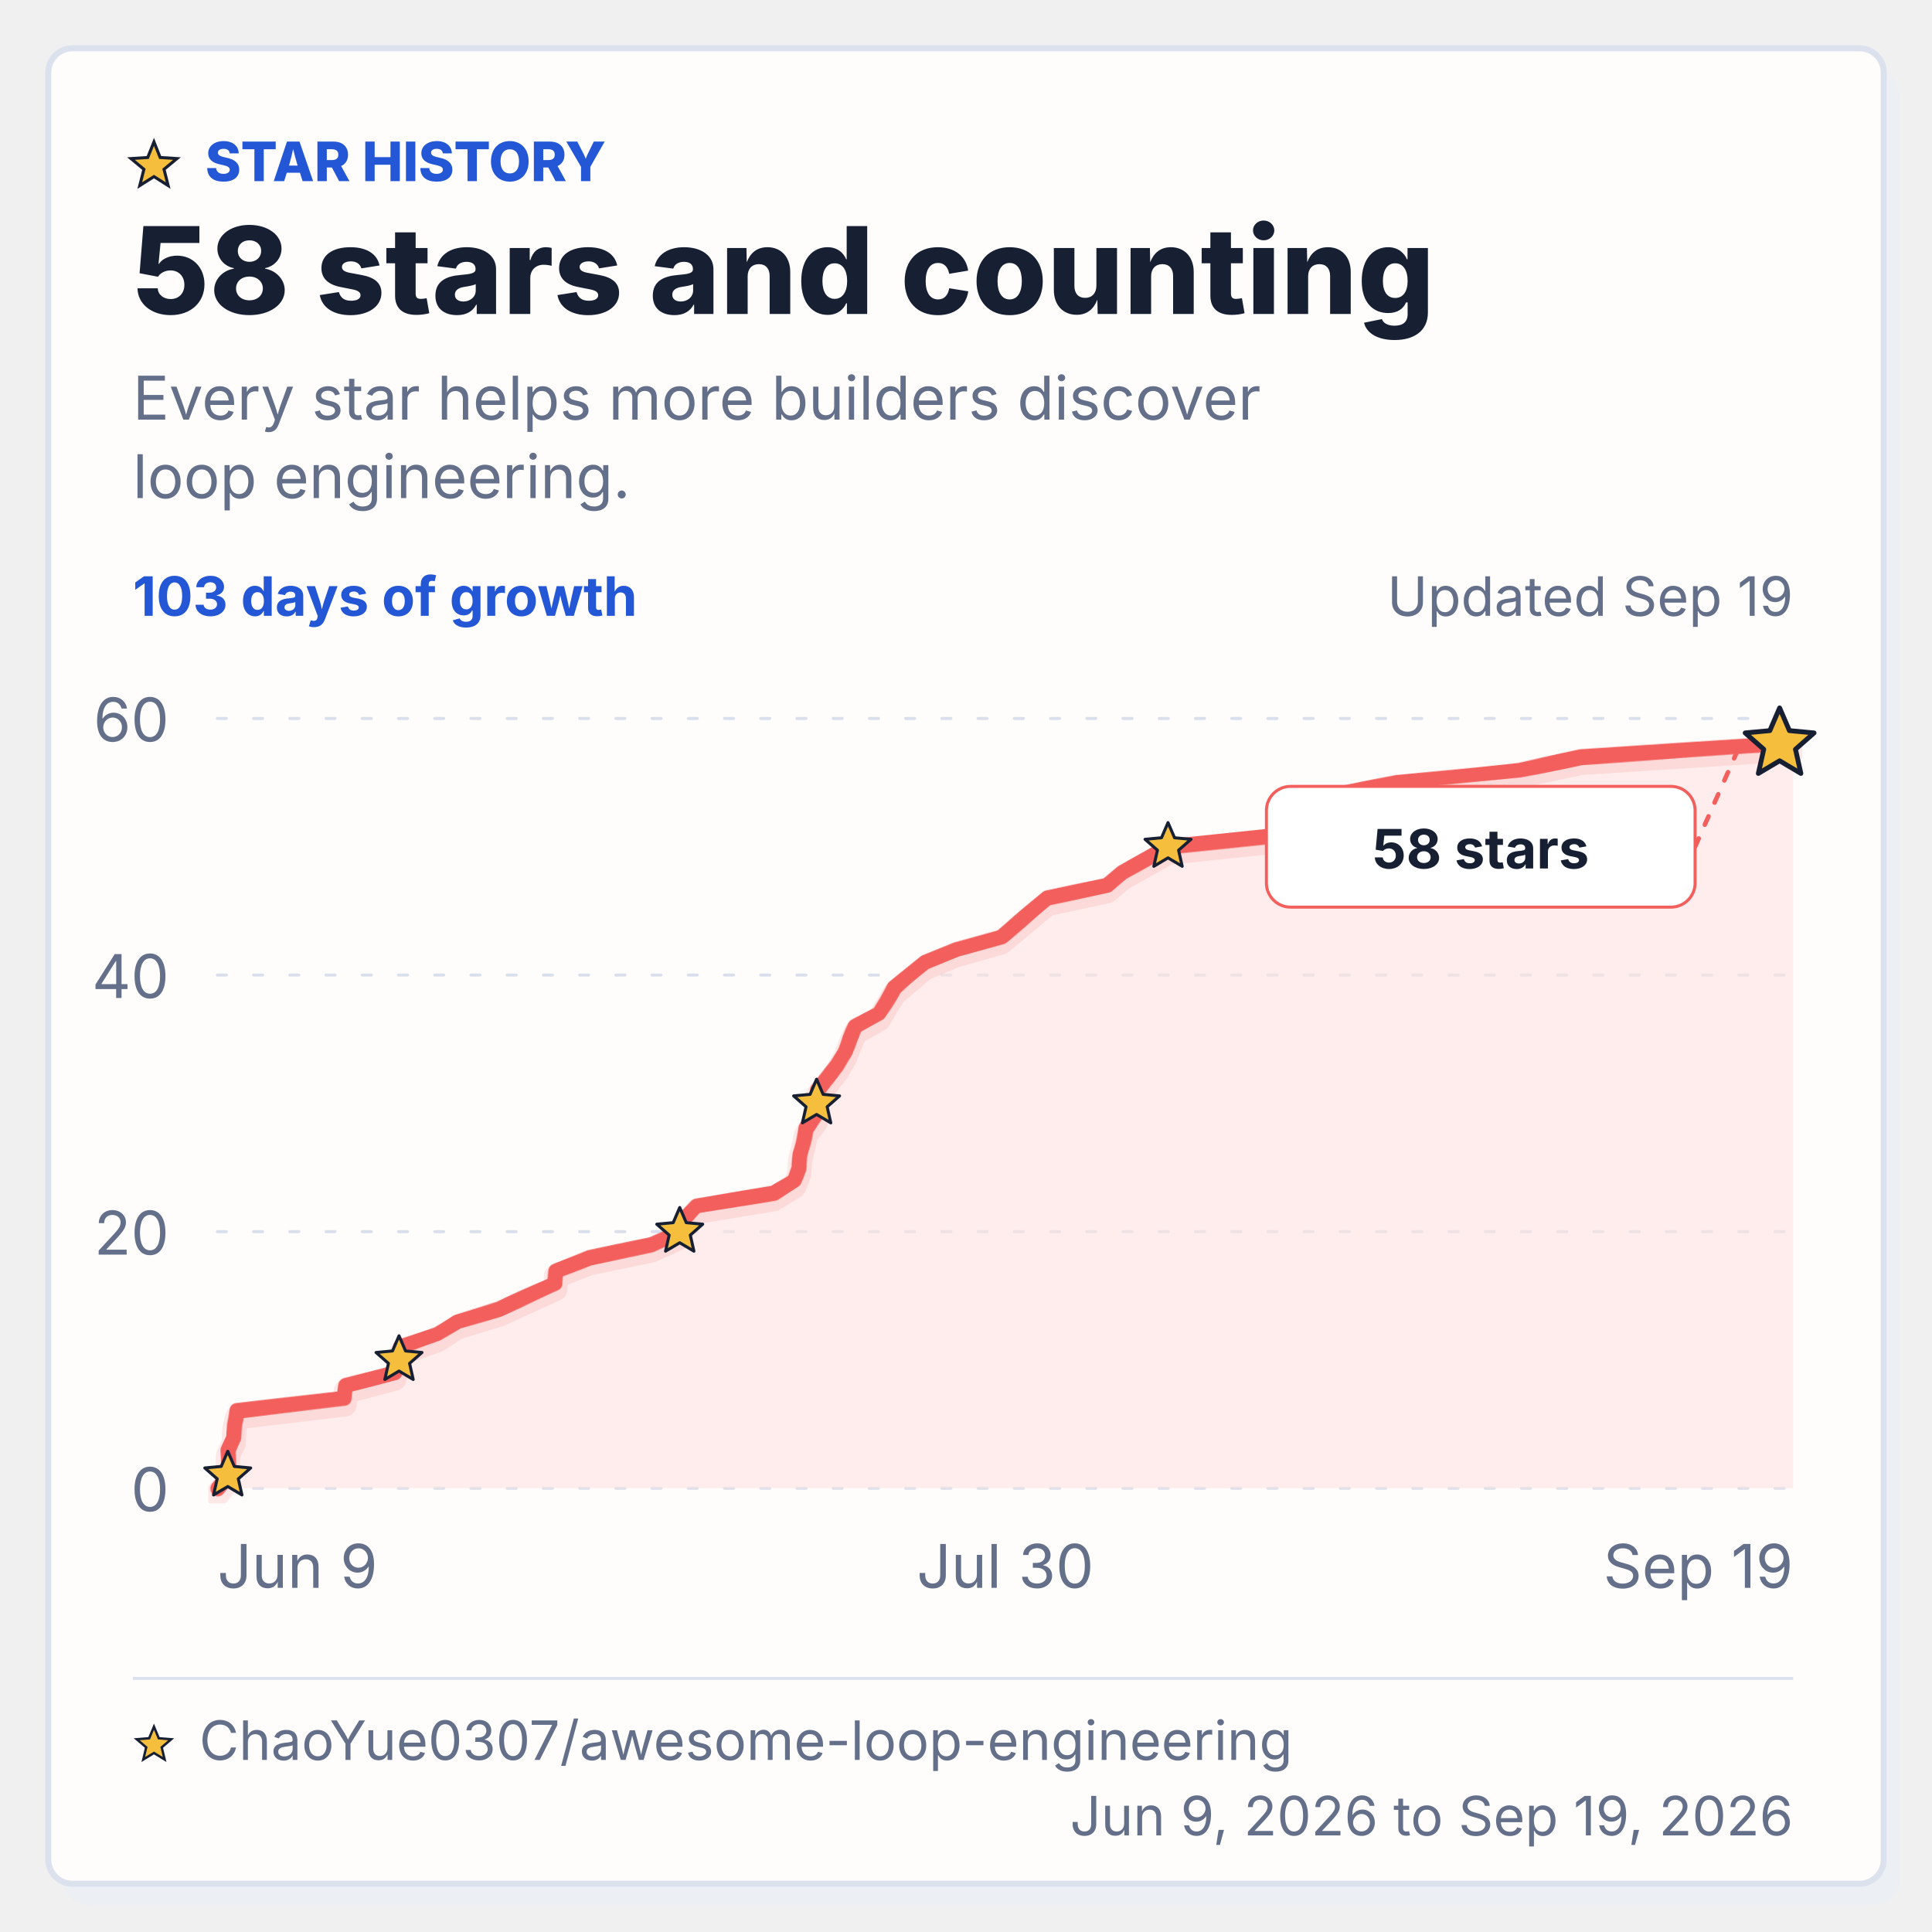
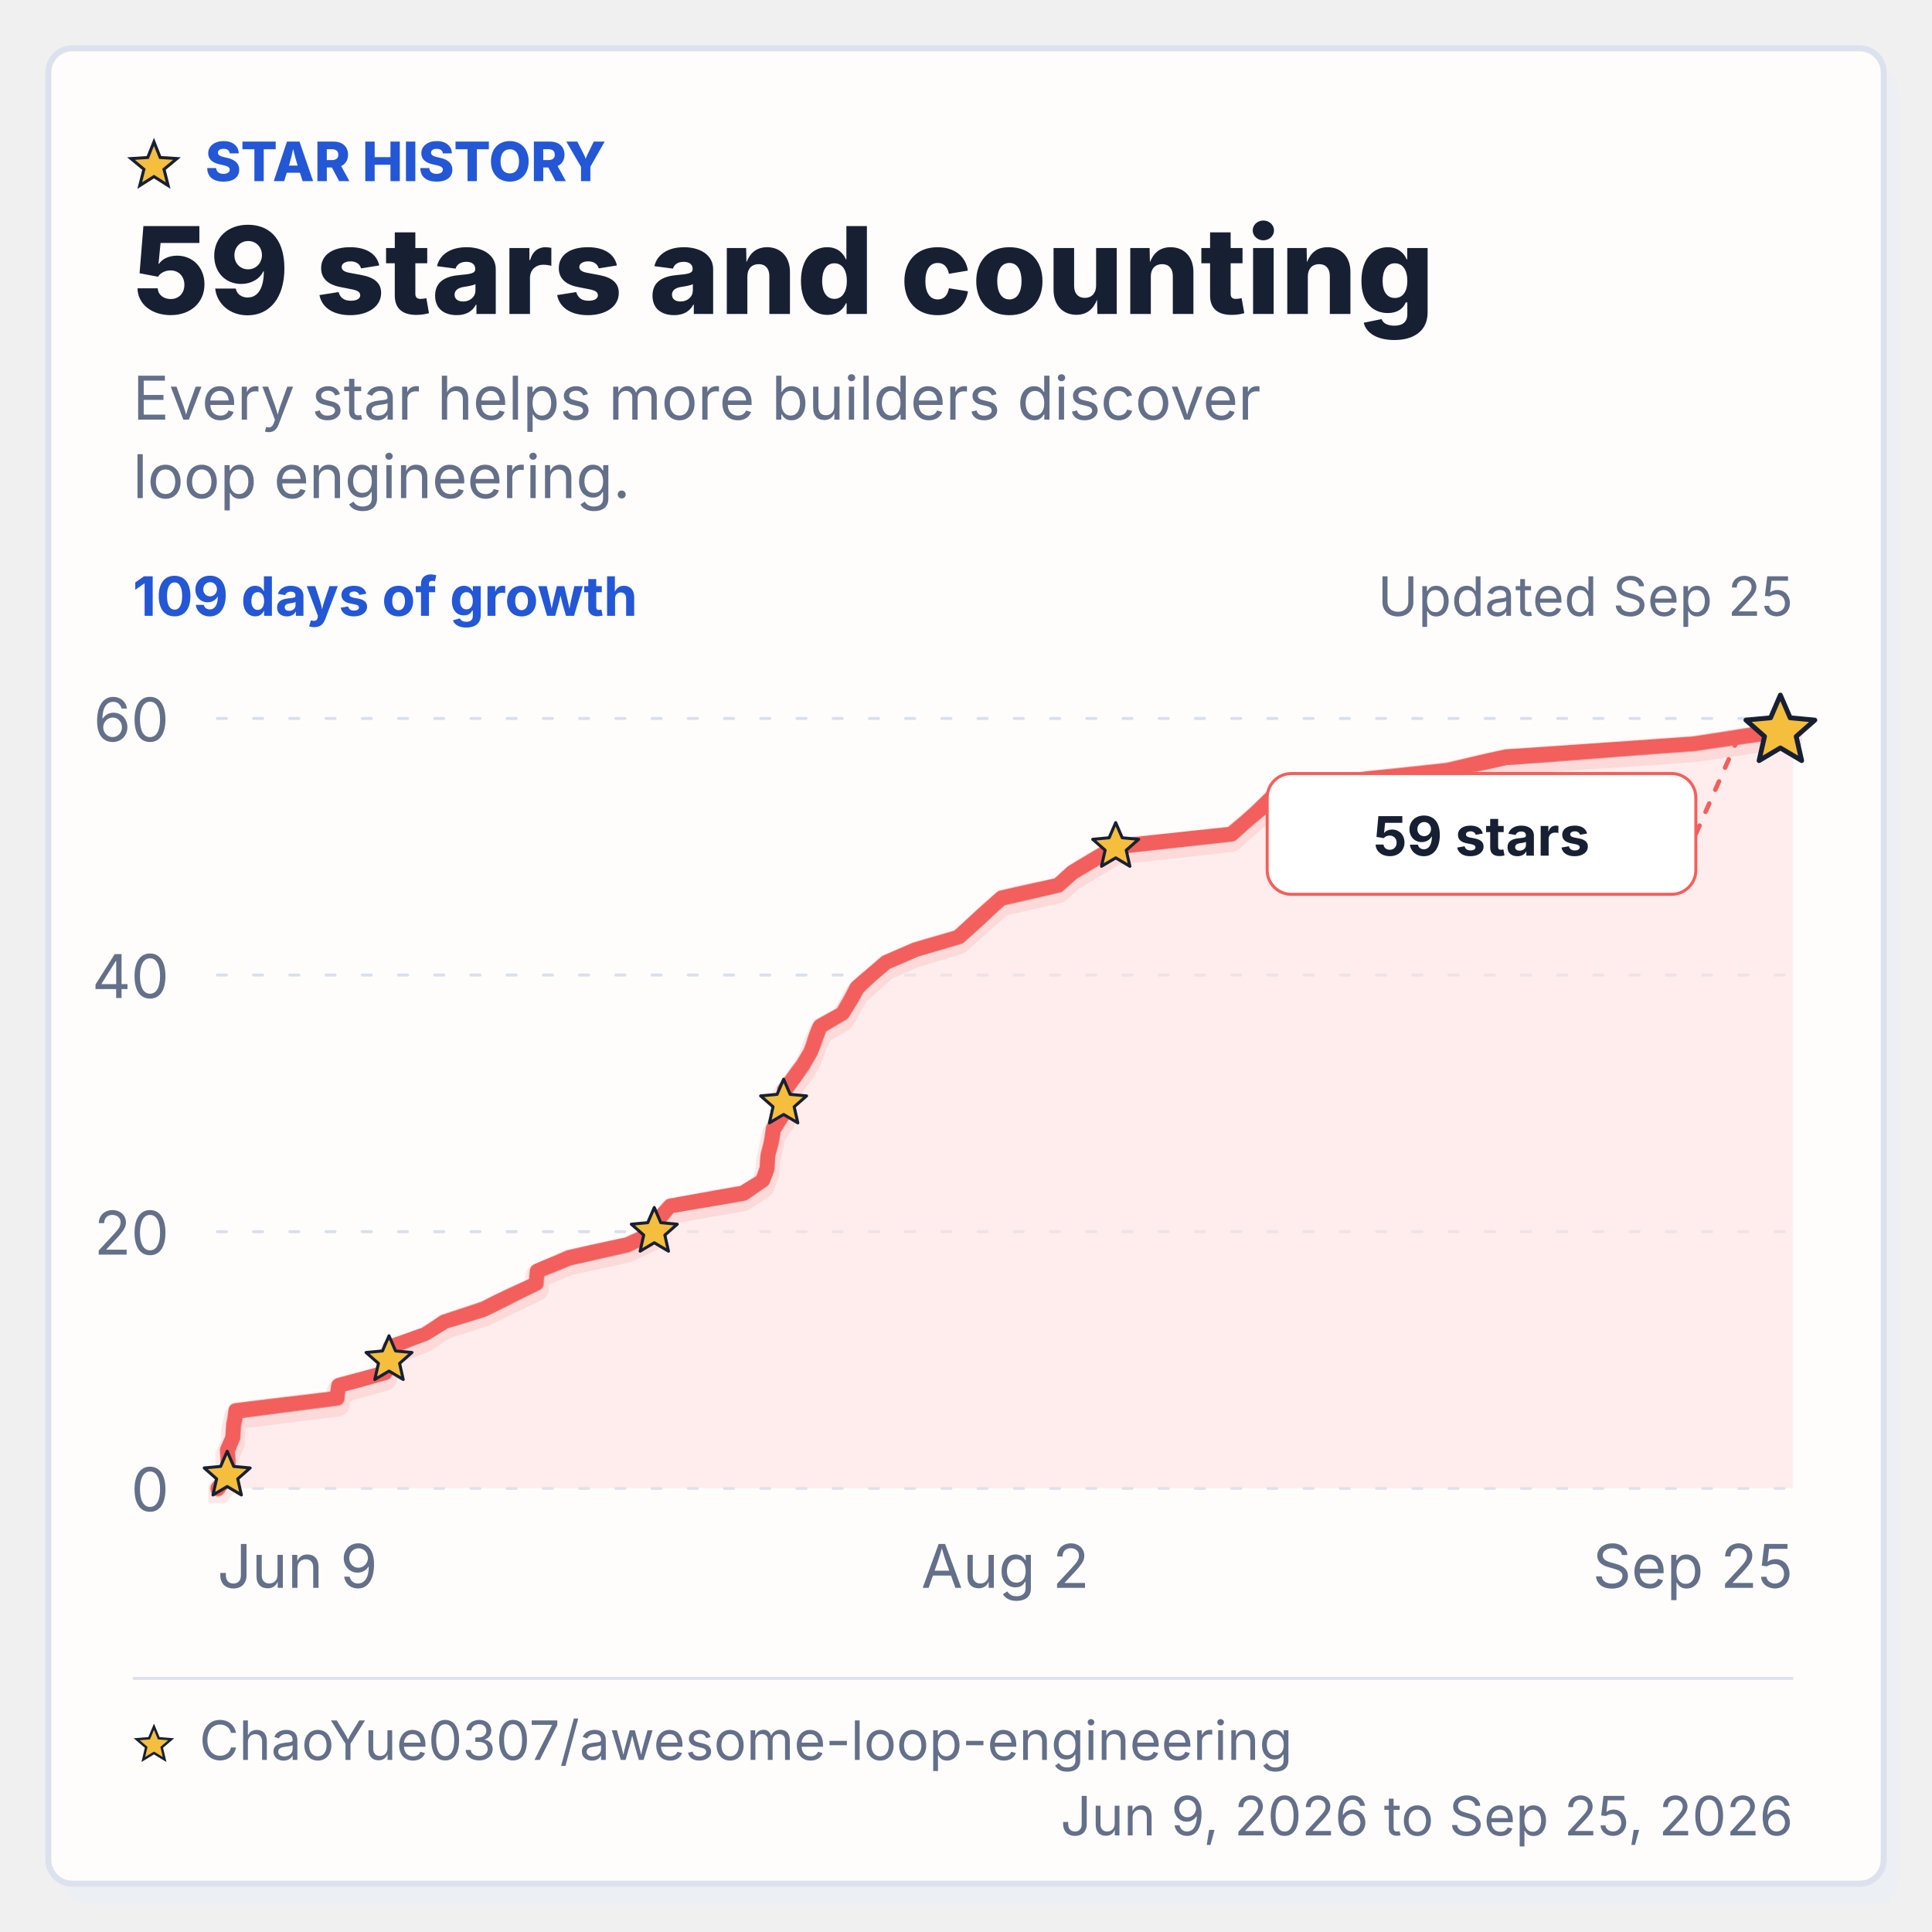
<svg xmlns="http://www.w3.org/2000/svg" width="640" height="640" viewBox="0 0 640 640" role="img" aria-labelledby="title desc">
  <style>
    text { font-family: ui-rounded, 'SF Pro Rounded', 'Nunito Sans', -apple-system, BlinkMacSystemFont, 'Segoe UI', sans-serif; letter-spacing: 0; }
  </style>
  <defs>
    <filter id="rough-line" x="-3%" y="-6%" width="106%" height="112%">
      <feTurbulence type="fractalNoise" baseFrequency="0.008 0.12" numOctaves="1" seed="17" result="noise" />
      <feDisplacementMap in="SourceGraphic" in2="noise" scale="1.2" xChannelSelector="R" yChannelSelector="G" />
    </filter>
    <clipPath id="plot-clip">
      <rect x="69" y="233" width="528" height="265" />
    </clipPath>
  </defs>
  <rect x="21" y="23" width="608" height="608" rx="8" fill="#E9EDF5" opacity="0.58" />
  <rect x="16" y="16" width="608" height="608" rx="8" fill="#FFFDFC" stroke="#DCE2ED" stroke-width="2" />
  <path d="M 51 47 L 53.06 52.17 L 58.61 52.53 L 54.33 56.08 L 55.7 61.47 L 51 58.5 L 46.3 61.47 L 47.67 56.08 L 43.39 52.53 L 48.94 52.17 Z" fill="#F5BE3D" stroke="#172033" stroke-width="1" />
  <text x="68" y="60" fill="#2457D6" font-size="18" font-weight="800">STAR HISTORY</text>
-   <text x="44" y="104" fill="#172033" font-size="40" font-weight="760">58 stars and counting</text>
+   <text x="44" y="104" fill="#172033" font-size="40" font-weight="760">59 stars and counting</text>
  <text x="44" y="139" fill="#647089" font-size="20">Every star helps more builders discover</text>
  <text x="44" y="165" fill="#647089" font-size="20">loop engineering.</text>
-   <text x="44" y="204" fill="#2457D6" font-size="18" font-weight="700">103 days of growth</text>
-   <text x="594" y="204" fill="#647089" font-size="18" text-anchor="end">Updated Sep 19</text>
+   <text x="44" y="204" fill="#2457D6" font-size="18" font-weight="700">109 days of growth</text>
+   <text x="594" y="204" fill="#647089" font-size="18" text-anchor="end">Updated Sep 25</text>
  <line x1="72" y1="493" x2="594" y2="493" stroke="#D9E0EB" stroke-width="1" stroke-dasharray="3 9" stroke-linecap="round" />
  <text x="56" y="500.6" fill="#647089" font-size="20" text-anchor="end">0</text>
  <line x1="72" y1="408" x2="594" y2="408" stroke="#D9E0EB" stroke-width="1" stroke-dasharray="3 9" stroke-linecap="round" />
  <text x="56" y="415.6" fill="#647089" font-size="20" text-anchor="end">20</text>
  <line x1="72" y1="323" x2="594" y2="323" stroke="#D9E0EB" stroke-width="1" stroke-dasharray="3 9" stroke-linecap="round" />
  <text x="56" y="330.6" fill="#647089" font-size="20" text-anchor="end">40</text>
  <line x1="72" y1="238" x2="594" y2="238" stroke="#D9E0EB" stroke-width="1" stroke-dasharray="3 9" stroke-linecap="round" />
  <text x="56" y="245.6" fill="#647089" font-size="20" text-anchor="end">60</text>
  <text x="72" y="526" fill="#647089" font-size="20" text-anchor="start">Jun 9</text>
-   <text x="333" y="526" fill="#647089" font-size="20" text-anchor="middle">Jul 30</text>
-   <text x="594" y="526" fill="#647089" font-size="20" text-anchor="end">Sep 19</text>
+   <text x="333" y="526" fill="#647089" font-size="20" text-anchor="middle">Aug 2</text>
+   <text x="594" y="526" fill="#647089" font-size="20" text-anchor="end">Sep 25</text>
  <g clip-path="url(#plot-clip)">
-     <path d="M 72 493 L 75.45 488.75 L 75.48 484.5 L 75.49 480.25 L 77.46 476 L 77.58 471.75 L 78.53 467.5 L 114.18 463.25 L 114.48 459 L 130.65 454.75 L 132.18 450.5 L 132.93 446.25 L 144.81 442 L 151.46 437.75 L 165.36 433.5 L 174.63 429.25 L 183.99 425 L 184.18 420.75 L 195.26 416.5 L 215.75 412.25 L 225.17 408 L 226.88 403.75 L 230.65 399.5 L 256.36 395.25 L 263.15 391 L 264.76 386.75 L 265.02 382.5 L 266.06 378.25 L 266.99 374 L 270.2 369.75 L 270.51 365.5 L 270.6 361.25 L 274.11 357 L 277.43 352.75 L 279.88 348.5 L 281.5 344.25 L 283.43 340 L 291.1 335.75 L 296.19 327.25 L 306.29 318.75 L 316.55 314.5 L 331.61 310.25 L 346.88 297.5 L 366.75 293.25 L 371.78 289 L 386.92 280.5 L 427.4 276.25 L 437.53 267.75 L 442.61 263.5 L 462.87 259.25 L 503.4 255 L 523.64 250.75 L 589.52 246.5 L 594 246.5 V 493 H 72 Z" fill="#FDE3E1" opacity="0.6" />
-     <path d="M 72 493 L 75.45 488.75 L 75.48 484.5 L 75.49 480.25 L 77.46 476 L 77.58 471.75 L 78.53 467.5 L 114.18 463.25 L 114.48 459 L 130.65 454.75 L 132.18 450.5 L 132.93 446.25 L 144.81 442 L 151.46 437.75 L 165.36 433.5 L 174.63 429.25 L 183.99 425 L 184.18 420.75 L 195.26 416.5 L 215.75 412.25 L 225.17 408 L 226.88 403.75 L 230.65 399.5 L 256.36 395.25 L 263.15 391 L 264.76 386.75 L 265.02 382.5 L 266.06 378.25 L 266.99 374 L 270.2 369.75 L 270.51 365.5 L 270.6 361.25 L 274.11 357 L 277.43 352.75 L 279.88 348.5 L 281.5 344.25 L 283.43 340 L 291.1 335.75 L 296.19 327.25 L 306.29 318.75 L 316.55 314.5 L 331.61 310.25 L 346.88 297.5 L 366.75 293.25 L 371.78 289 L 386.92 280.5 L 427.4 276.25 L 437.53 267.75 L 442.61 263.5 L 462.87 259.25 L 503.4 255 L 523.64 250.75 L 589.52 246.5 L 594 246.5" fill="none" stroke="#F25F5C" stroke-width="8" stroke-linejoin="round" stroke-linecap="round" opacity="0.13" transform="translate(0 2)" />
-     <path d="M 72 493 L 75.45 488.75 L 75.48 484.5 L 75.49 480.25 L 77.46 476 L 77.58 471.75 L 78.53 467.5 L 114.18 463.25 L 114.48 459 L 130.65 454.75 L 132.18 450.5 L 132.93 446.25 L 144.81 442 L 151.46 437.75 L 165.36 433.5 L 174.63 429.25 L 183.99 425 L 184.18 420.75 L 195.26 416.5 L 215.75 412.25 L 225.17 408 L 226.88 403.75 L 230.65 399.5 L 256.36 395.25 L 263.15 391 L 264.76 386.75 L 265.02 382.5 L 266.06 378.25 L 266.99 374 L 270.2 369.75 L 270.51 365.5 L 270.6 361.25 L 274.11 357 L 277.43 352.75 L 279.88 348.5 L 281.5 344.25 L 283.43 340 L 291.1 335.75 L 296.19 327.25 L 306.29 318.75 L 316.55 314.5 L 331.61 310.25 L 346.88 297.5 L 366.75 293.25 L 371.78 289 L 386.92 280.5 L 427.4 276.25 L 437.53 267.75 L 442.61 263.5 L 462.87 259.25 L 503.4 255 L 523.64 250.75 L 589.52 246.5 L 594 246.5" fill="none" stroke="#F25F5C" stroke-width="5" stroke-linejoin="round" stroke-linecap="round" filter="url(#rough-line)" />
+     <path d="M 72 493 L 75.26 488.75 L 75.29 484.5 L 75.3 480.25 L 77.16 476 L 77.27 471.75 L 78.17 467.5 L 111.86 463.25 L 112.15 459 L 127.42 454.75 L 128.87 450.5 L 129.58 446.25 L 140.8 442 L 147.09 437.75 L 160.23 433.5 L 168.98 429.25 L 177.82 425 L 178.01 420.75 L 188.47 416.5 L 207.84 412.25 L 216.74 408 L 218.35 403.75 L 221.92 399.5 L 246.21 395.25 L 252.63 391 L 254.15 386.75 L 254.4 382.5 L 255.38 378.25 L 256.25 374 L 259.29 369.75 L 259.58 365.5 L 259.67 361.25 L 262.98 357 L 266.12 352.75 L 268.44 348.5 L 269.97 344.25 L 271.79 340 L 279.04 335.75 L 283.85 327.25 L 293.39 318.75 L 303.09 314.5 L 317.32 310.25 L 331.75 297.5 L 350.52 293.25 L 355.28 289 L 369.59 280.5 L 407.83 276.25 L 417.41 267.75 L 422.2 263.5 L 441.36 259.25 L 479.66 255 L 498.78 250.75 L 561.03 246.5 L 589.77 242.25 L 594 242.25 V 493 H 72 Z" fill="#FDE3E1" opacity="0.6" />
+     <path d="M 72 493 L 75.26 488.75 L 75.29 484.5 L 75.3 480.25 L 77.16 476 L 77.27 471.75 L 78.17 467.5 L 111.86 463.25 L 112.15 459 L 127.42 454.75 L 128.87 450.5 L 129.58 446.25 L 140.8 442 L 147.09 437.75 L 160.23 433.5 L 168.98 429.25 L 177.82 425 L 178.01 420.75 L 188.47 416.5 L 207.84 412.25 L 216.74 408 L 218.35 403.75 L 221.92 399.5 L 246.21 395.25 L 252.63 391 L 254.15 386.75 L 254.4 382.5 L 255.38 378.25 L 256.25 374 L 259.29 369.75 L 259.58 365.5 L 259.67 361.25 L 262.98 357 L 266.12 352.75 L 268.44 348.5 L 269.97 344.25 L 271.79 340 L 279.04 335.75 L 283.85 327.25 L 293.39 318.75 L 303.09 314.5 L 317.32 310.25 L 331.75 297.5 L 350.52 293.25 L 355.28 289 L 369.59 280.5 L 407.83 276.25 L 417.41 267.75 L 422.2 263.5 L 441.36 259.25 L 479.66 255 L 498.78 250.75 L 561.03 246.5 L 589.77 242.25 L 594 242.25" fill="none" stroke="#F25F5C" stroke-width="8" stroke-linejoin="round" stroke-linecap="round" opacity="0.13" transform="translate(0 2)" />
+     <path d="M 72 493 L 75.26 488.75 L 75.29 484.5 L 75.3 480.25 L 77.16 476 L 77.27 471.75 L 78.17 467.5 L 111.86 463.25 L 112.15 459 L 127.42 454.75 L 128.87 450.5 L 129.58 446.25 L 140.8 442 L 147.09 437.75 L 160.23 433.5 L 168.98 429.25 L 177.82 425 L 178.01 420.75 L 188.47 416.5 L 207.84 412.25 L 216.74 408 L 218.35 403.75 L 221.92 399.5 L 246.21 395.25 L 252.63 391 L 254.15 386.75 L 254.4 382.5 L 255.38 378.25 L 256.25 374 L 259.29 369.75 L 259.58 365.5 L 259.67 361.25 L 262.98 357 L 266.12 352.75 L 268.44 348.5 L 269.97 344.25 L 271.79 340 L 279.04 335.75 L 283.85 327.25 L 293.39 318.75 L 303.09 314.5 L 317.32 310.25 L 331.75 297.5 L 350.52 293.25 L 355.28 289 L 369.59 280.5 L 407.83 276.25 L 417.41 267.75 L 422.2 263.5 L 441.36 259.25 L 479.66 255 L 498.78 250.75 L 561.03 246.5 L 589.77 242.25 L 594 242.25" fill="none" stroke="#F25F5C" stroke-width="5" stroke-linejoin="round" stroke-linecap="round" filter="url(#rough-line)" />
  </g>
-   <path d="M 75.45 480.75 L 77.61 485.77 L 83.05 486.28 L 78.94 489.89 L 80.15 495.22 L 75.45 492.43 L 70.74 495.22 L 71.95 489.89 L 67.84 486.28 L 73.28 485.77 Z" fill="#F5BE3D" stroke="#172033" stroke-width="1" stroke-linejoin="round" />
-   <path d="M 132.18 442.5 L 134.34 447.52 L 139.79 448.03 L 135.68 451.64 L 136.88 456.97 L 132.18 454.18 L 127.48 456.97 L 128.68 451.64 L 124.57 448.03 L 130.02 447.52 Z" fill="#F5BE3D" stroke="#172033" stroke-width="1" stroke-linejoin="round" />
-   <path d="M 225.17 400 L 227.33 405.02 L 232.78 405.53 L 228.67 409.14 L 229.87 414.47 L 225.17 411.68 L 220.47 414.47 L 221.67 409.14 L 217.56 405.53 L 223.01 405.02 Z" fill="#F5BE3D" stroke="#172033" stroke-width="1" stroke-linejoin="round" />
-   <path d="M 270.51 357.5 L 272.67 362.52 L 278.12 363.03 L 274.01 366.64 L 275.21 371.97 L 270.51 369.18 L 265.81 371.97 L 267.01 366.64 L 262.9 363.03 L 268.35 362.52 Z" fill="#F5BE3D" stroke="#172033" stroke-width="1" stroke-linejoin="round" />
-   <path d="M 386.92 272.5 L 389.08 277.52 L 394.53 278.03 L 390.42 281.64 L 391.62 286.97 L 386.92 284.18 L 382.22 286.97 L 383.42 281.64 L 379.31 278.03 L 384.76 277.52 Z" fill="#F5BE3D" stroke="#172033" stroke-width="1" stroke-linejoin="round" />
-   <path d="M 589.52 234.5 L 592.77 242.03 L 600.93 242.79 L 594.77 248.21 L 596.57 256.21 L 589.52 252.02 L 582.47 256.21 L 584.27 248.21 L 578.11 242.79 L 586.28 242.03 Z" fill="#F5BE3D" stroke="#172033" stroke-width="1.6" stroke-linejoin="round" />
-   <path d="M 561.52 280.5 L 576.52 246.5" fill="none" stroke="#F25F5C" stroke-width="1.5" stroke-dasharray="3 5" stroke-linecap="round" />
-   <rect x="419.52" y="260.5" width="142" height="40" rx="8" fill="#FFFFFF" stroke="#F25F5C" />
-   <text x="490.52" y="287.7" fill="#172033" font-size="18" font-weight="700" text-anchor="middle">58 stars</text>
+   <path d="M 75.26 480.75 L 77.42 485.77 L 82.86 486.28 L 78.76 489.89 L 79.96 495.22 L 75.26 492.43 L 70.55 495.22 L 71.76 489.89 L 67.65 486.28 L 73.09 485.77 Z" fill="#F5BE3D" stroke="#172033" stroke-width="1" stroke-linejoin="round" />
+   <path d="M 128.87 442.5 L 131.03 447.52 L 136.47 448.03 L 132.37 451.64 L 133.57 456.97 L 128.87 454.18 L 124.16 456.97 L 125.37 451.64 L 121.26 448.03 L 126.7 447.52 Z" fill="#F5BE3D" stroke="#172033" stroke-width="1" stroke-linejoin="round" />
+   <path d="M 216.74 400 L 218.9 405.02 L 224.35 405.53 L 220.24 409.14 L 221.44 414.47 L 216.74 411.68 L 212.04 414.47 L 213.24 409.14 L 209.13 405.53 L 214.58 405.02 Z" fill="#F5BE3D" stroke="#172033" stroke-width="1" stroke-linejoin="round" />
+   <path d="M 259.58 357.5 L 261.75 362.52 L 267.19 363.03 L 263.08 366.64 L 264.29 371.97 L 259.58 369.18 L 254.88 371.97 L 256.08 366.64 L 251.97 363.03 L 257.42 362.52 Z" fill="#F5BE3D" stroke="#172033" stroke-width="1" stroke-linejoin="round" />
+   <path d="M 369.59 272.5 L 371.75 277.52 L 377.19 278.03 L 373.08 281.64 L 374.29 286.97 L 369.59 284.18 L 364.88 286.97 L 366.09 281.64 L 361.98 278.03 L 367.42 277.52 Z" fill="#F5BE3D" stroke="#172033" stroke-width="1" stroke-linejoin="round" />
+   <path d="M 589.77 230.25 L 593.02 237.78 L 601.19 238.54 L 595.02 243.96 L 596.83 251.96 L 589.77 247.77 L 582.72 251.96 L 584.52 243.96 L 578.36 238.54 L 586.53 237.78 Z" fill="#F5BE3D" stroke="#172033" stroke-width="1.6" stroke-linejoin="round" />
+   <path d="M 561.77 276.25 L 576.77 242.25" fill="none" stroke="#F25F5C" stroke-width="1.5" stroke-dasharray="3 5" stroke-linecap="round" />
+   <rect x="419.77" y="256.25" width="142" height="40" rx="8" fill="#FFFFFF" stroke="#F25F5C" />
+   <text x="490.77" y="283.45" fill="#172033" font-size="18" font-weight="700" text-anchor="middle">59 stars</text>
  <line x1="44" y1="556" x2="594" y2="556" stroke="#DCE2ED" />
  <path d="M 51 572 L 52.59 575.82 L 56.71 576.15 L 53.57 578.83 L 54.53 582.85 L 51 580.7 L 47.47 582.85 L 48.43 578.83 L 45.29 576.15 L 49.41 575.82 Z" fill="#F5BE3D" stroke="#172033" stroke-width="0.8" />
  <text x="66" y="583" fill="#647089" font-size="18">ChaoYue0307/awesome-loop-engineering</text>
-   <text x="594" y="608" fill="#647089" font-size="18" text-anchor="end">Jun 9, 2026 to Sep 19, 2026</text>
+   <text x="594" y="608" fill="#647089" font-size="18" text-anchor="end">Jun 9, 2026 to Sep 25, 2026</text>
</svg>
